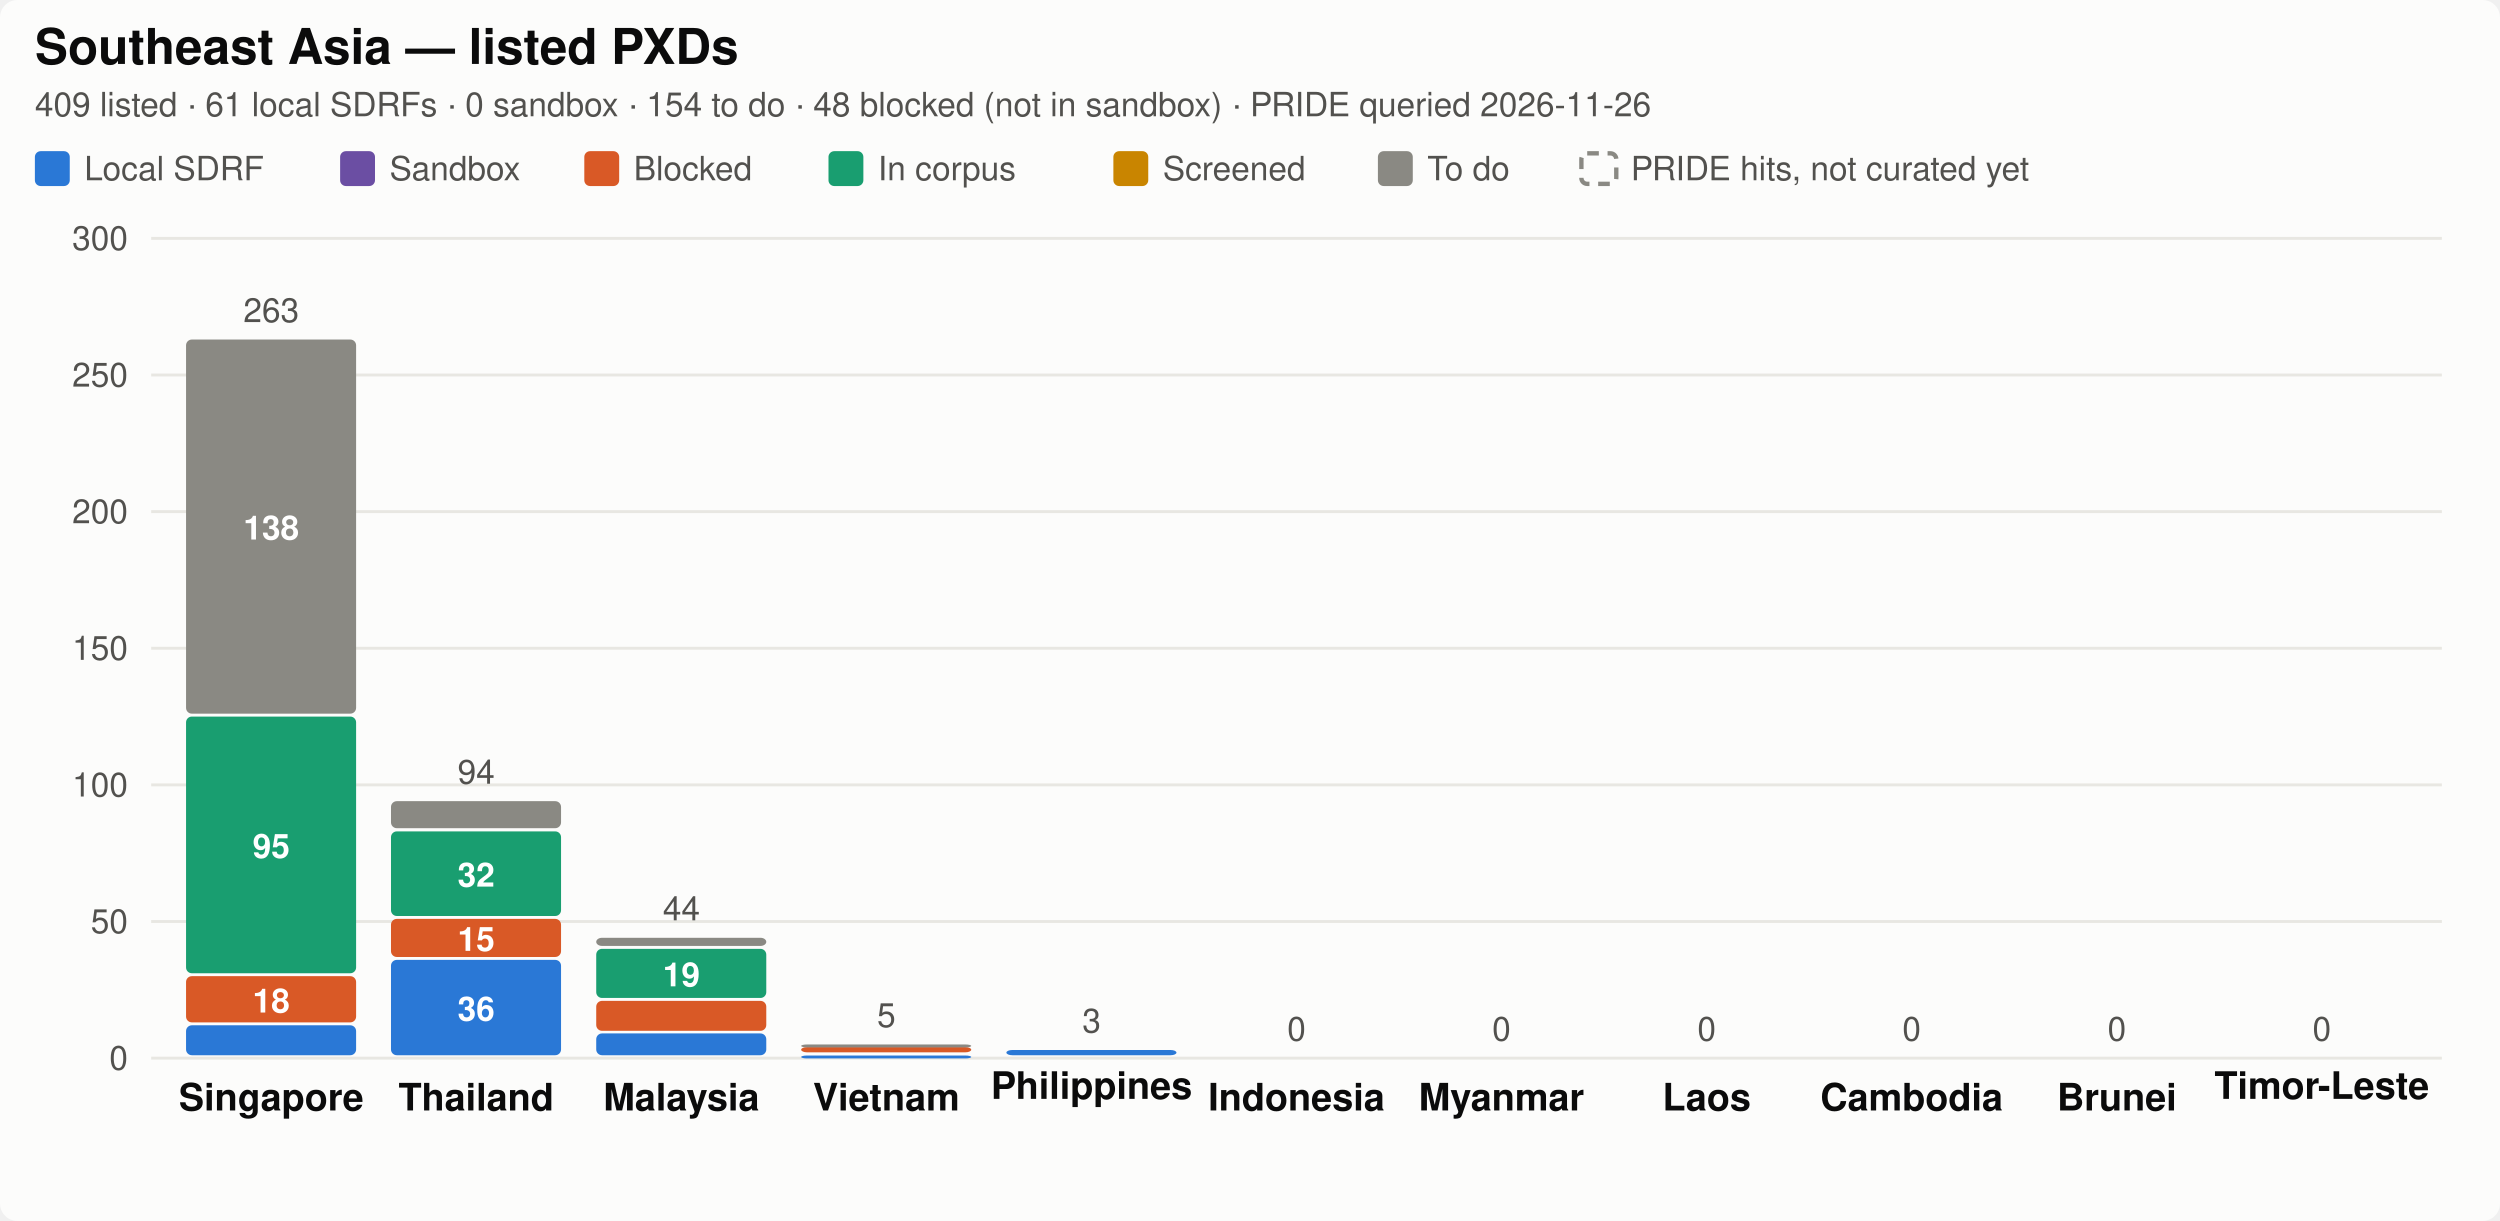
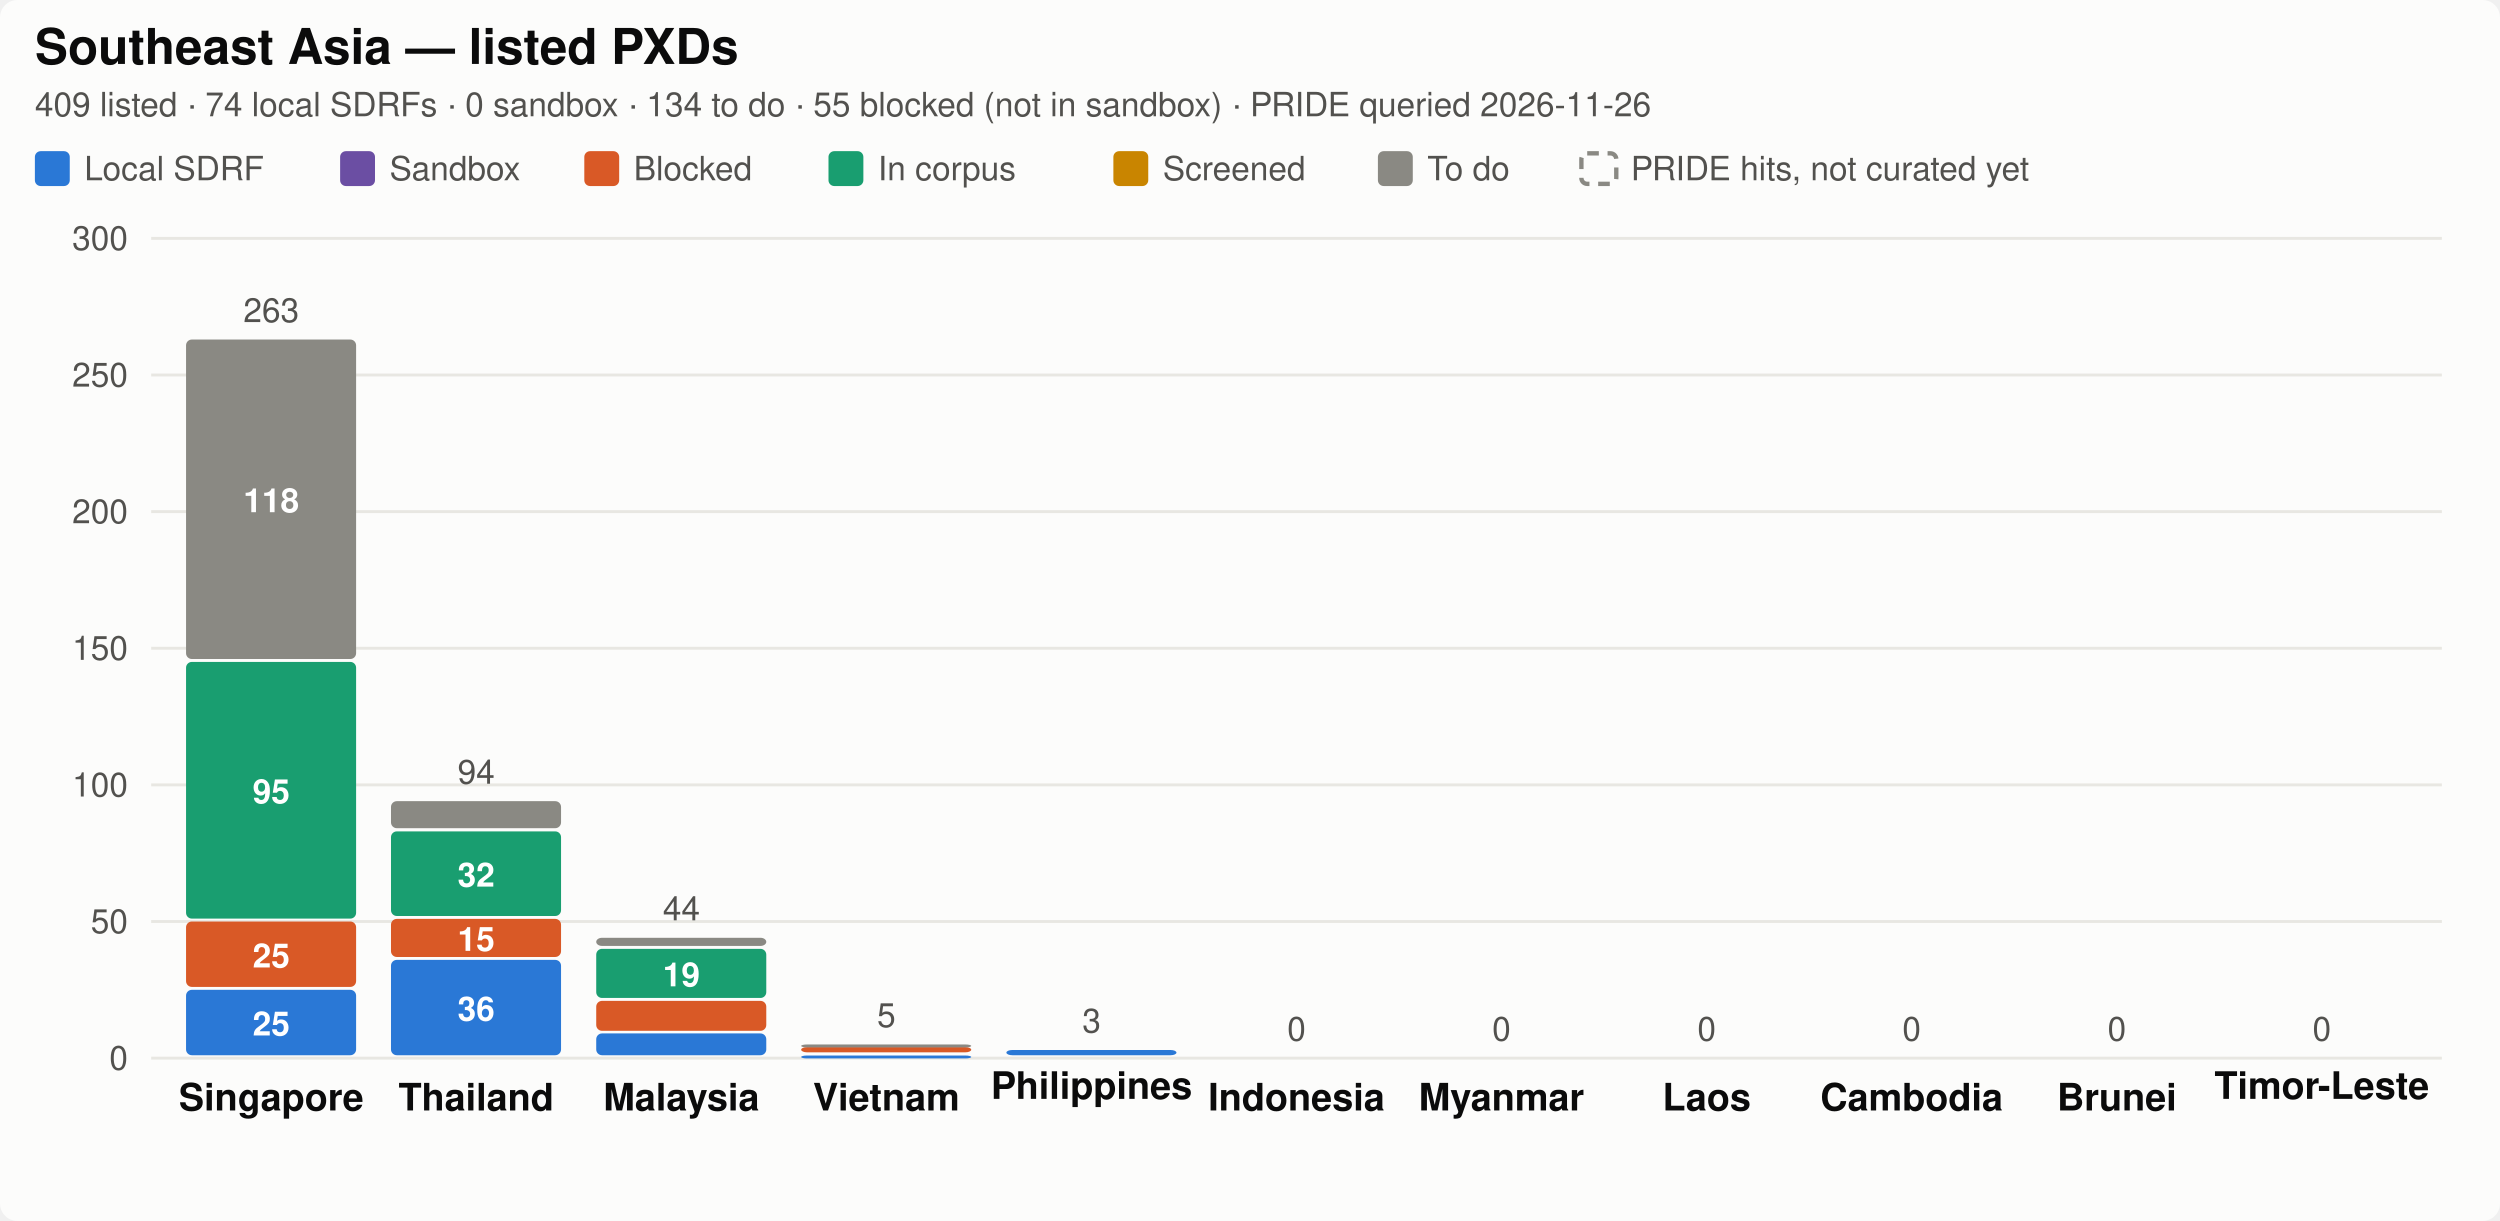
<svg xmlns="http://www.w3.org/2000/svg" width="860" height="420" viewBox="0 0 860 420" role="img" aria-label="Southeast Asia SDRF progress by country">
  <style>
  .bg { fill: #fcfcfb; }
  .title { fill: #0b0b0b; font-size: 17px; font-weight: 600; }
  .city { fill: #0b0b0b; font-size: 13px; font-weight: 600; }
  .sub, .legend, .total, .axis { fill: #52514e; font-size: 11.5px; }
  .seg { font-size: 11.5px; font-weight: 600; fill: #ffffff; font-variant-numeric: tabular-nums; }
  .uncurated { fill: none; stroke: #8a8983; stroke-width: 1.5; stroke-dasharray: 4 3; }
  .grid { stroke: #e8e7e2; stroke-width: 1; }
  text { font-family: -apple-system, "Segoe UI", Helvetica, Arial, sans-serif; }
  .c-annotated { fill: #2a78d6; }
  .c-sandbox { fill: #6b4ea3; }
  .c-blocked { fill: #d95926; }
  .c-in_corpus { fill: #199e70; }
  .c-screened { fill: #c98500; }
  .c-todo { fill: #8a8983; }

  @media (prefers-color-scheme: dark) {
    .bg { fill: #1a1a19; }
    .title, .city { fill: #ffffff; }
    .sub, .legend, .total, .axis { fill: #c3c2b7; }
    .uncurated { stroke: #8f8e86; }
    .grid { stroke: #3a3a37; }
    .c-annotated { fill: #3987e5; }
    .c-sandbox { fill: #7d5fb5; }
    .c-blocked { fill: #d95926; }
    .c-in_corpus { fill: #199e70; }
    .c-screened { fill: #c98500; }
    .c-todo { fill: #6b6a65; }
  }
</style>
  <rect class="bg" width="860" height="420" rx="6" />
  <text class="title" x="12" y="22">Southeast Asia — listed PXDs</text>
-   <text class="sub" x="12" y="40">409 listed · 61 local SDRFs · 0 sandbox · 154 to do · 48 blocked (not in sandbox) · PRIDE queried 2026-11-26</text>
+   <text class="sub" x="12" y="40">409 listed · 74 local SDRFs · 0 sandbox · 134 to do · 55 blocked (not in sandbox) · PRIDE queried 2026-11-26</text>
  <rect class="c-annotated" fill="#2a78d6" x="12.0" y="52.0" width="12" height="12" rx="2" />
  <text class="legend" x="29.0" y="62.0">Local SDRF</text>
  <rect class="c-sandbox" fill="#6b4ea3" x="117.0" y="52.0" width="12" height="12" rx="2" />
  <text class="legend" x="134.0" y="62.0">Sandbox</text>
  <rect class="c-blocked" fill="#d95926" x="201.0" y="52.0" width="12" height="12" rx="2" />
  <text class="legend" x="218.0" y="62.0">Blocked</text>
  <rect class="c-in_corpus" fill="#199e70" x="285.0" y="52.0" width="12" height="12" rx="2" />
  <text class="legend" x="302.0" y="62.0">In corpus</text>
  <rect class="c-screened" fill="#c98500" x="383.0" y="52.0" width="12" height="12" rx="2" />
  <text class="legend" x="400.0" y="62.0">Screened</text>
  <rect class="c-todo" fill="#8a8983" x="474.0" y="52.0" width="12" height="12" rx="2" />
  <text class="legend" x="491.0" y="62.0">To do</text>
  <rect class="uncurated" fill="none" stroke="#8a8983" x="544.0" y="52.75" width="12" height="10.5" rx="2" />
  <text class="legend" x="561.0" y="62.0">PRIDE hits, not curated yet</text>
  <line class="grid" x1="52" y1="364.0" x2="840" y2="364.0" />
  <text class="axis" x="44" y="368.0" text-anchor="end">0</text>
  <line class="grid" x1="52" y1="317.0" x2="840" y2="317.0" />
  <text class="axis" x="44" y="321.0" text-anchor="end">50</text>
  <line class="grid" x1="52" y1="270.0" x2="840" y2="270.0" />
  <text class="axis" x="44" y="274.0" text-anchor="end">100</text>
  <line class="grid" x1="52" y1="223.0" x2="840" y2="223.0" />
  <text class="axis" x="44" y="227.0" text-anchor="end">150</text>
  <line class="grid" x1="52" y1="176.0" x2="840" y2="176.0" />
  <text class="axis" x="44" y="180.0" text-anchor="end">200</text>
  <line class="grid" x1="52" y1="129.0" x2="840" y2="129.0" />
  <text class="axis" x="44" y="133.0" text-anchor="end">250</text>
  <line class="grid" x1="52" y1="82.0" x2="840" y2="82.0" />
  <text class="axis" x="44" y="86.0" text-anchor="end">300</text>
-   <rect class="c-annotated" fill="#2a78d6" x="64.0" y="352.7" width="58.5" height="10.3" rx="2" />
-   <rect class="c-blocked" fill="#d95926" x="64.0" y="335.8" width="58.5" height="15.9" rx="2" />
-   <text class="seg" x="93.3" y="348.3" text-anchor="middle">18</text>
-   <rect class="c-in_corpus" fill="#199e70" x="64.0" y="246.5" width="58.5" height="88.3" rx="2" />
-   <text class="seg" x="93.3" y="295.1" text-anchor="middle">95</text>
-   <rect class="c-todo" fill="#8a8983" x="64.0" y="116.8" width="58.5" height="128.7" rx="2" />
-   <text class="seg" x="93.3" y="185.6" text-anchor="middle">138</text>
+   <rect class="c-annotated" fill="#2a78d6" x="64.0" y="340.5" width="58.5" height="22.5" rx="2" />
+   <text class="seg" x="93.3" y="356.2" text-anchor="middle">25</text>
+   <rect class="c-blocked" fill="#d95926" x="64.0" y="317.0" width="58.5" height="22.5" rx="2" />
+   <text class="seg" x="93.3" y="332.8" text-anchor="middle">25</text>
+   <rect class="c-in_corpus" fill="#199e70" x="64.0" y="227.7" width="58.5" height="88.3" rx="2" />
+   <text class="seg" x="93.3" y="276.3" text-anchor="middle">95</text>
+   <rect class="c-todo" fill="#8a8983" x="64.0" y="116.8" width="58.5" height="109.9" rx="2" />
+   <text class="seg" x="93.3" y="176.2" text-anchor="middle">118</text>
  <text class="total" x="93.3" y="110.8" text-anchor="middle">263</text>
  <text class="city" x="93.3" y="382.0" text-anchor="middle">Singapore</text>
  <rect class="c-annotated" fill="#2a78d6" x="134.5" y="330.2" width="58.5" height="32.8" rx="2" />
  <text class="seg" x="163.8" y="351.1" text-anchor="middle">36</text>
  <rect class="c-blocked" fill="#d95926" x="134.5" y="316.1" width="58.5" height="13.1" rx="2" />
  <text class="seg" x="163.8" y="327.1" text-anchor="middle">15</text>
  <rect class="c-in_corpus" fill="#199e70" x="134.5" y="286.0" width="58.5" height="29.1" rx="2" />
  <text class="seg" x="163.8" y="305.0" text-anchor="middle">32</text>
  <rect class="c-todo" fill="#8a8983" x="134.5" y="275.6" width="58.5" height="9.3" rx="2" />
  <text class="total" x="163.8" y="269.6" text-anchor="middle">94</text>
  <text class="city" x="163.8" y="382.0" text-anchor="middle">Thailand</text>
  <rect class="c-annotated" fill="#2a78d6" x="205.1" y="355.5" width="58.5" height="7.5" rx="2" />
  <rect class="c-blocked" fill="#d95926" x="205.1" y="344.3" width="58.5" height="10.3" rx="2" />
  <rect class="c-in_corpus" fill="#199e70" x="205.1" y="326.4" width="58.5" height="16.9" rx="2" />
  <text class="seg" x="234.4" y="339.3" text-anchor="middle">19</text>
  <rect class="c-todo" fill="#8a8983" x="205.1" y="322.6" width="58.5" height="2.8" rx="2" />
  <text class="total" x="234.4" y="316.6" text-anchor="middle">44</text>
  <text class="city" x="234.4" y="382.0" text-anchor="middle">Malaysia</text>
  <rect class="c-annotated" fill="#2a78d6" x="275.6" y="363.1" width="58.5" height="1.0" rx="2" />
  <rect class="c-blocked" fill="#d95926" x="275.6" y="360.2" width="58.5" height="1.8" rx="2" />
  <rect class="c-todo" fill="#8a8983" x="275.6" y="359.3" width="58.5" height="1.0" rx="2" />
  <text class="total" x="304.9" y="353.3" text-anchor="middle">5</text>
  <text class="city" x="304.9" y="382.0" text-anchor="middle">Vietnam</text>
  <rect class="c-annotated" fill="#2a78d6" x="346.2" y="361.2" width="58.5" height="1.8" rx="2" />
  <text class="total" x="375.5" y="355.2" text-anchor="middle">3</text>
  <text class="city" x="375.5" y="378.0" text-anchor="middle" font-size="10">Philippines</text>
  <text class="total" x="446.0" y="358.0" text-anchor="middle">0</text>
  <text class="city" x="446.0" y="382.0" text-anchor="middle">Indonesia</text>
  <text class="total" x="516.5" y="358.0" text-anchor="middle">0</text>
  <text class="city" x="516.5" y="382.0" text-anchor="middle">Myanmar</text>
  <text class="total" x="587.1" y="358.0" text-anchor="middle">0</text>
  <text class="city" x="587.1" y="382.0" text-anchor="middle">Laos</text>
  <text class="total" x="657.6" y="358.0" text-anchor="middle">0</text>
  <text class="city" x="657.6" y="382.0" text-anchor="middle">Cambodia</text>
  <text class="total" x="728.2" y="358.0" text-anchor="middle">0</text>
  <text class="city" x="728.2" y="382.0" text-anchor="middle">Brunei</text>
  <text class="total" x="798.7" y="358.0" text-anchor="middle">0</text>
  <text class="city" x="798.7" y="378.0" text-anchor="middle" font-size="10">Timor-Leste</text>
</svg>
